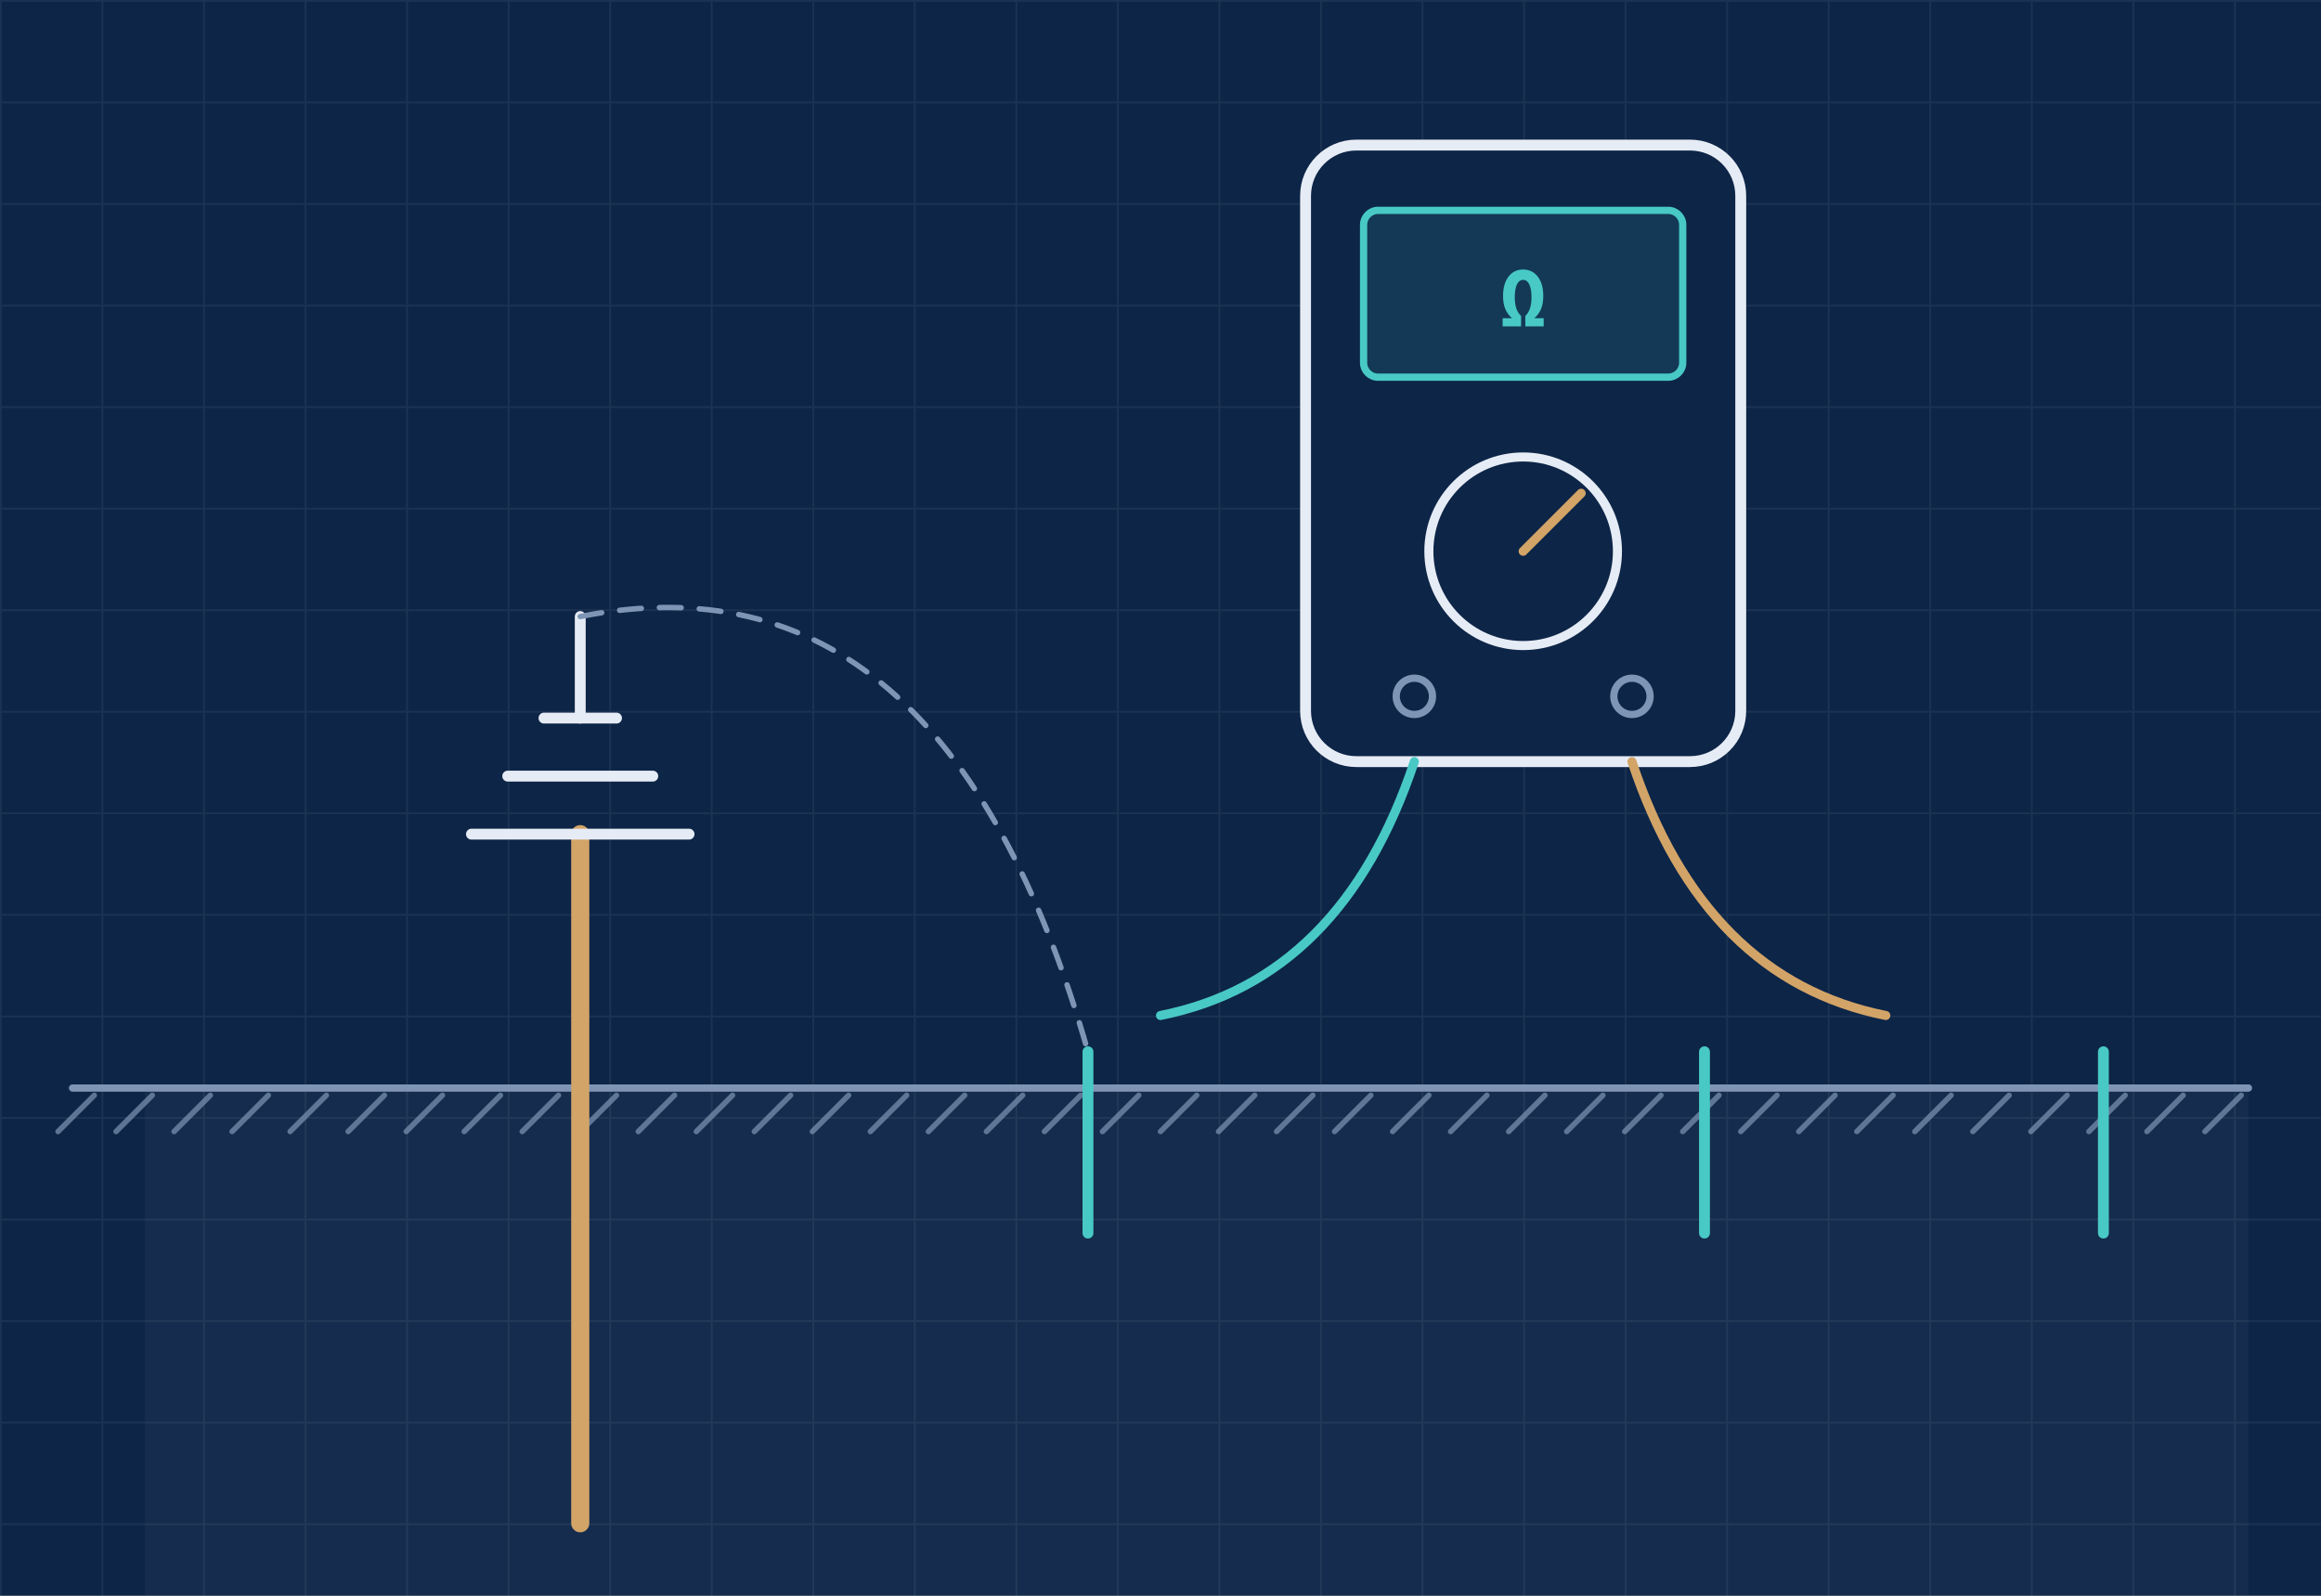
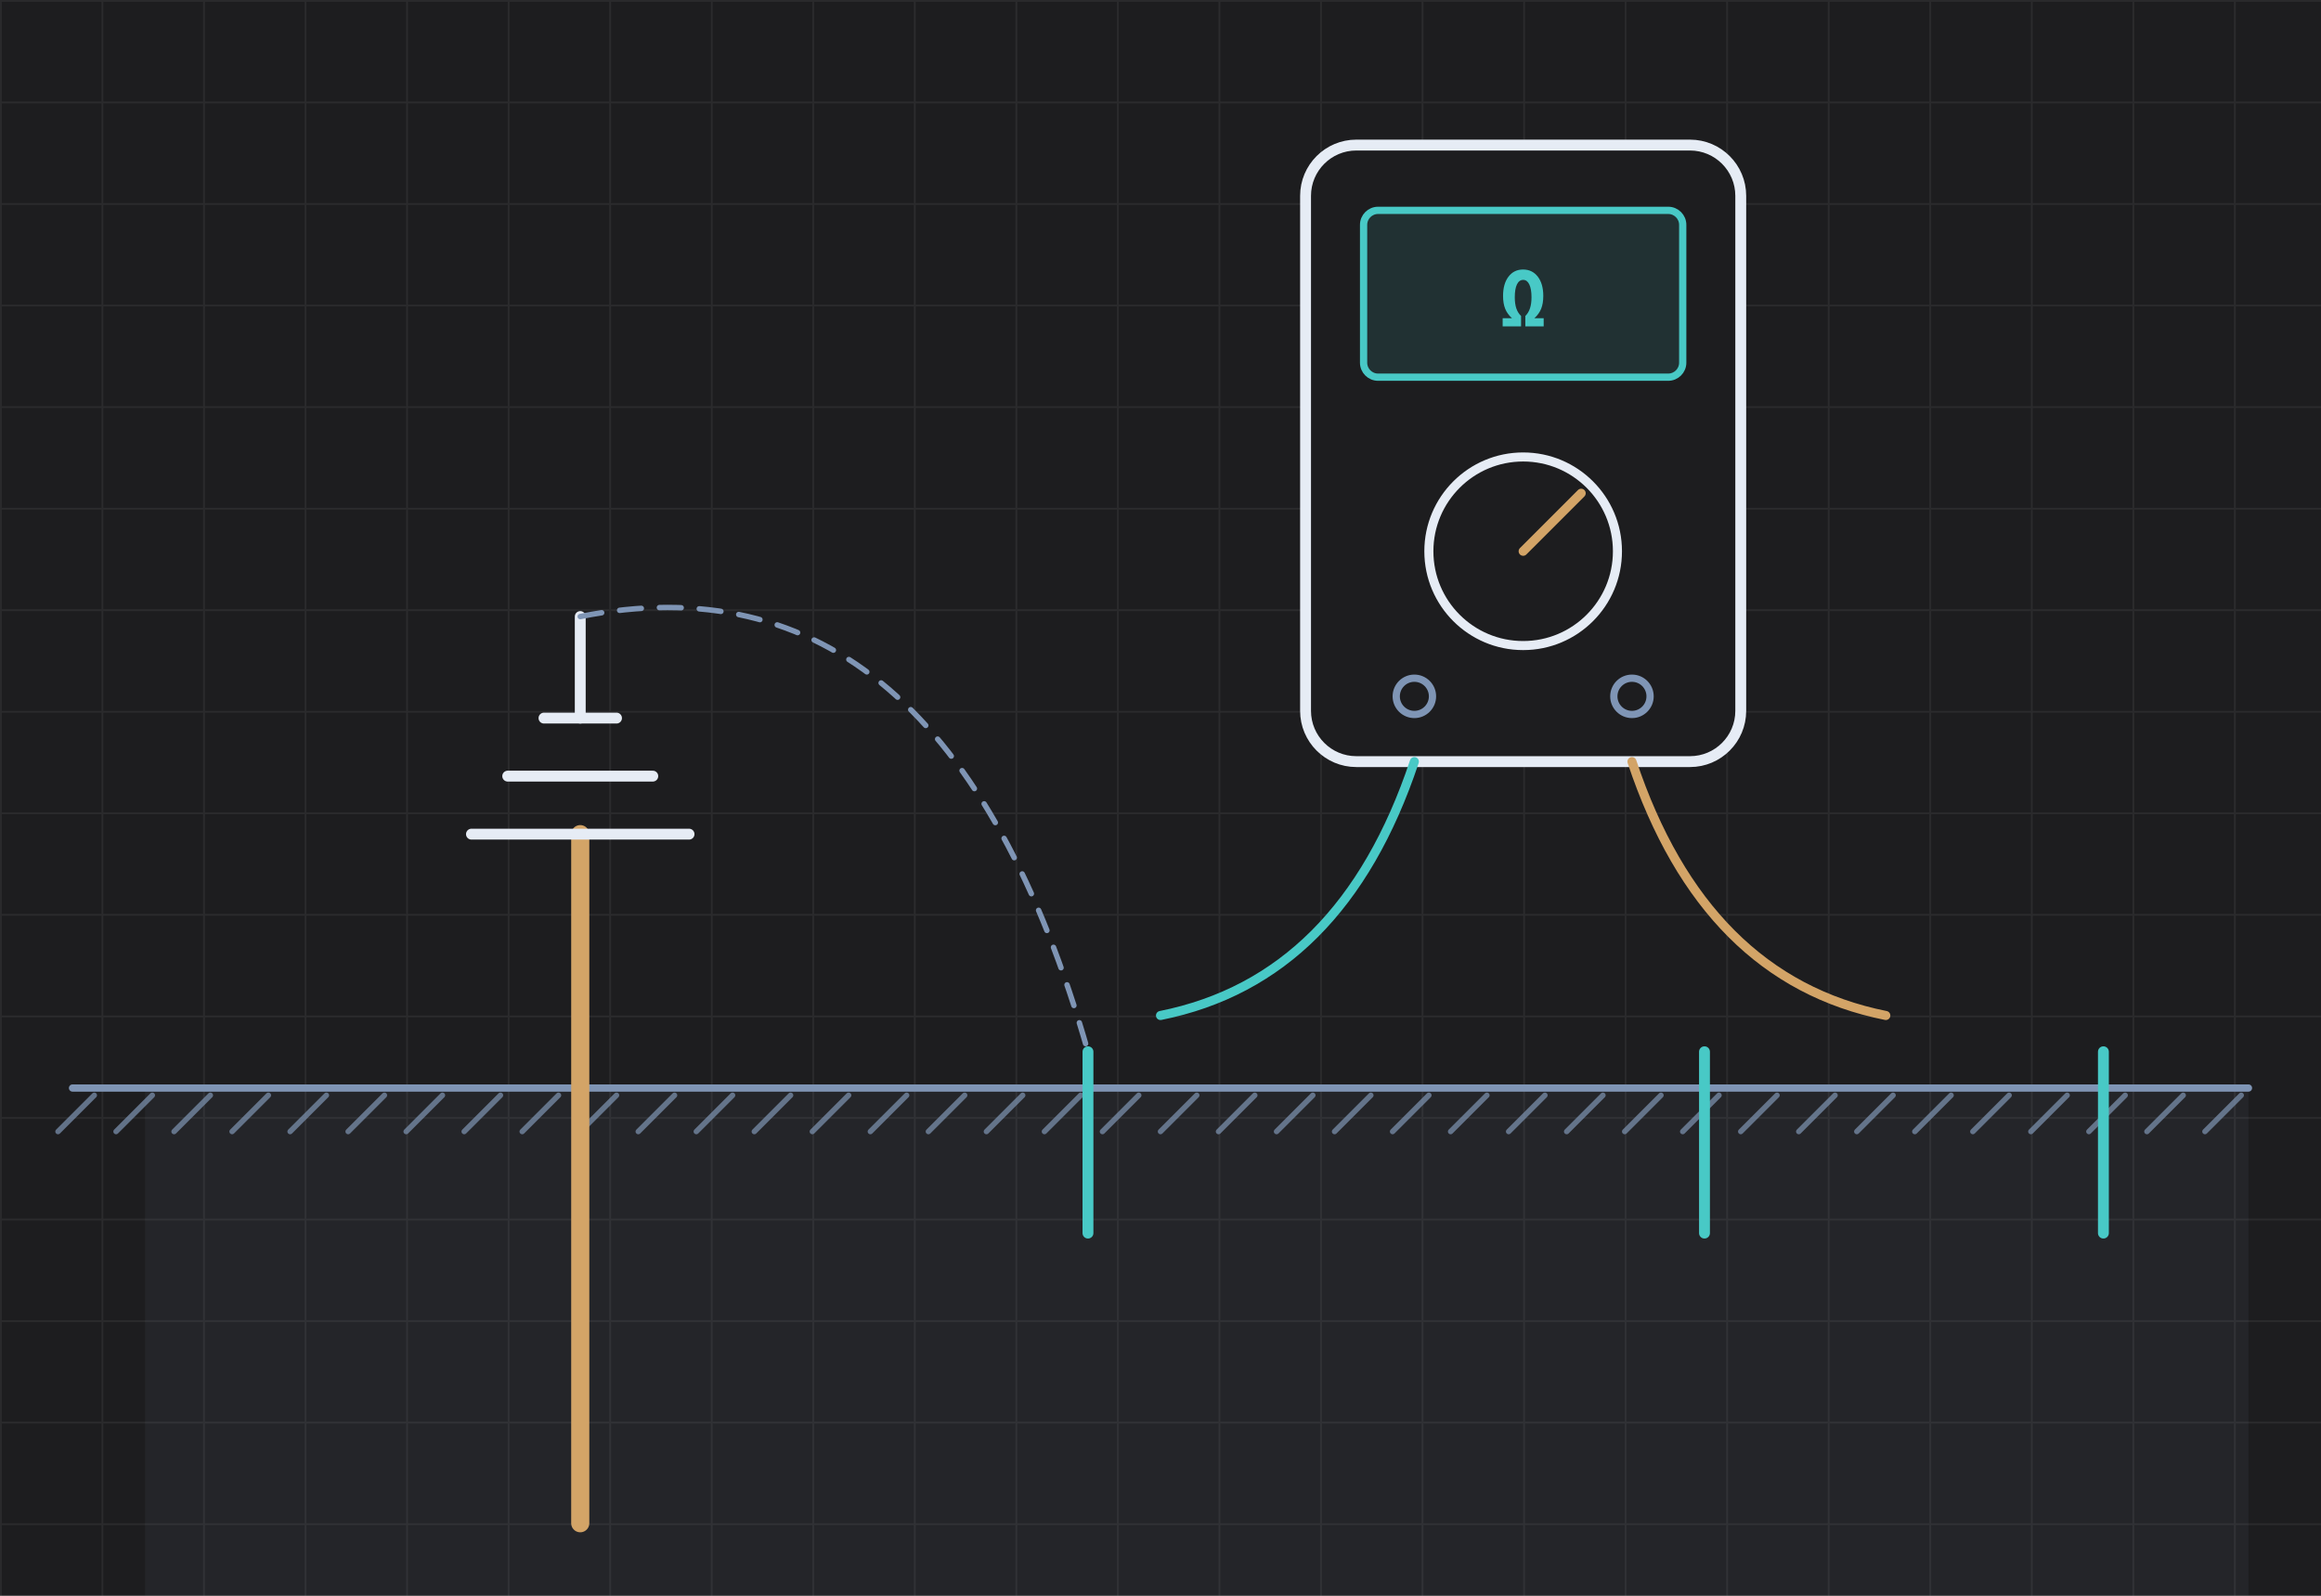
<svg xmlns="http://www.w3.org/2000/svg" viewBox="0 0 640 440" width="640" height="440" role="img" aria-label="Topraklama Ölçümü Kaç Yılda Bir Yapılır?: topraklama elektrodu ve ölçüm cihazı çizimi">
  <defs>
    <pattern id="g" width="28" height="28" patternUnits="userSpaceOnUse">
      <path d="M28 0H0V28" fill="none" stroke="#ffffff" stroke-opacity=".06" />
    </pattern>
  </defs>
-   <rect width="640" height="440" fill="#0d2547" />
+   <rect width="640" height="440" fill="#1d1d1f" />
  <rect width="640" height="440" fill="url(#g)" />
  <g transform="translate(0,0)">
    <line x1="20" y1="300" x2="620" y2="300" stroke="#7f95b5" stroke-width="2" opacity="1" stroke-linecap="round" />
    <line x1="26" y1="302" x2="16" y2="312" stroke="#7f95b5" stroke-width="1.5" opacity="0.7" stroke-linecap="round" />
    <line x1="42" y1="302" x2="32" y2="312" stroke="#7f95b5" stroke-width="1.5" opacity="0.7" stroke-linecap="round" />
    <line x1="58" y1="302" x2="48" y2="312" stroke="#7f95b5" stroke-width="1.5" opacity="0.7" stroke-linecap="round" />
    <line x1="74" y1="302" x2="64" y2="312" stroke="#7f95b5" stroke-width="1.5" opacity="0.7" stroke-linecap="round" />
    <line x1="90" y1="302" x2="80" y2="312" stroke="#7f95b5" stroke-width="1.5" opacity="0.7" stroke-linecap="round" />
    <line x1="106" y1="302" x2="96" y2="312" stroke="#7f95b5" stroke-width="1.5" opacity="0.7" stroke-linecap="round" />
    <line x1="122" y1="302" x2="112" y2="312" stroke="#7f95b5" stroke-width="1.5" opacity="0.7" stroke-linecap="round" />
    <line x1="138" y1="302" x2="128" y2="312" stroke="#7f95b5" stroke-width="1.5" opacity="0.7" stroke-linecap="round" />
    <line x1="154" y1="302" x2="144" y2="312" stroke="#7f95b5" stroke-width="1.5" opacity="0.7" stroke-linecap="round" />
    <line x1="170" y1="302" x2="160" y2="312" stroke="#7f95b5" stroke-width="1.5" opacity="0.7" stroke-linecap="round" />
    <line x1="186" y1="302" x2="176" y2="312" stroke="#7f95b5" stroke-width="1.5" opacity="0.7" stroke-linecap="round" />
    <line x1="202" y1="302" x2="192" y2="312" stroke="#7f95b5" stroke-width="1.5" opacity="0.7" stroke-linecap="round" />
    <line x1="218" y1="302" x2="208" y2="312" stroke="#7f95b5" stroke-width="1.5" opacity="0.7" stroke-linecap="round" />
    <line x1="234" y1="302" x2="224" y2="312" stroke="#7f95b5" stroke-width="1.5" opacity="0.7" stroke-linecap="round" />
    <line x1="250" y1="302" x2="240" y2="312" stroke="#7f95b5" stroke-width="1.5" opacity="0.7" stroke-linecap="round" />
    <line x1="266" y1="302" x2="256" y2="312" stroke="#7f95b5" stroke-width="1.5" opacity="0.7" stroke-linecap="round" />
    <line x1="282" y1="302" x2="272" y2="312" stroke="#7f95b5" stroke-width="1.5" opacity="0.7" stroke-linecap="round" />
    <line x1="298" y1="302" x2="288" y2="312" stroke="#7f95b5" stroke-width="1.5" opacity="0.7" stroke-linecap="round" />
    <line x1="314" y1="302" x2="304" y2="312" stroke="#7f95b5" stroke-width="1.5" opacity="0.7" stroke-linecap="round" />
    <line x1="330" y1="302" x2="320" y2="312" stroke="#7f95b5" stroke-width="1.5" opacity="0.7" stroke-linecap="round" />
    <line x1="346" y1="302" x2="336" y2="312" stroke="#7f95b5" stroke-width="1.5" opacity="0.7" stroke-linecap="round" />
    <line x1="362" y1="302" x2="352" y2="312" stroke="#7f95b5" stroke-width="1.5" opacity="0.7" stroke-linecap="round" />
    <line x1="378" y1="302" x2="368" y2="312" stroke="#7f95b5" stroke-width="1.5" opacity="0.7" stroke-linecap="round" />
    <line x1="394" y1="302" x2="384" y2="312" stroke="#7f95b5" stroke-width="1.5" opacity="0.7" stroke-linecap="round" />
    <line x1="410" y1="302" x2="400" y2="312" stroke="#7f95b5" stroke-width="1.5" opacity="0.7" stroke-linecap="round" />
    <line x1="426" y1="302" x2="416" y2="312" stroke="#7f95b5" stroke-width="1.5" opacity="0.7" stroke-linecap="round" />
    <line x1="442" y1="302" x2="432" y2="312" stroke="#7f95b5" stroke-width="1.5" opacity="0.7" stroke-linecap="round" />
    <line x1="458" y1="302" x2="448" y2="312" stroke="#7f95b5" stroke-width="1.5" opacity="0.7" stroke-linecap="round" />
    <line x1="474" y1="302" x2="464" y2="312" stroke="#7f95b5" stroke-width="1.5" opacity="0.7" stroke-linecap="round" />
    <line x1="490" y1="302" x2="480" y2="312" stroke="#7f95b5" stroke-width="1.5" opacity="0.7" stroke-linecap="round" />
    <line x1="506" y1="302" x2="496" y2="312" stroke="#7f95b5" stroke-width="1.5" opacity="0.7" stroke-linecap="round" />
    <line x1="522" y1="302" x2="512" y2="312" stroke="#7f95b5" stroke-width="1.5" opacity="0.7" stroke-linecap="round" />
    <line x1="538" y1="302" x2="528" y2="312" stroke="#7f95b5" stroke-width="1.5" opacity="0.7" stroke-linecap="round" />
    <line x1="554" y1="302" x2="544" y2="312" stroke="#7f95b5" stroke-width="1.5" opacity="0.7" stroke-linecap="round" />
    <line x1="570" y1="302" x2="560" y2="312" stroke="#7f95b5" stroke-width="1.5" opacity="0.7" stroke-linecap="round" />
    <line x1="586" y1="302" x2="576" y2="312" stroke="#7f95b5" stroke-width="1.5" opacity="0.7" stroke-linecap="round" />
    <line x1="602" y1="302" x2="592" y2="312" stroke="#7f95b5" stroke-width="1.5" opacity="0.7" stroke-linecap="round" />
    <line x1="618" y1="302" x2="608" y2="312" stroke="#7f95b5" stroke-width="1.5" opacity="0.7" stroke-linecap="round" />
    <rect x="40" y="300" width="580" height="140" rx="0" stroke="#ffffff00" stroke-width="0" fill="#7f95b512" opacity="1" />
    <line x1="160" y1="230" x2="160" y2="420" stroke="#d3a467" stroke-width="5" opacity="1" stroke-linecap="round" />
    <line x1="130" y1="230" x2="190" y2="230" stroke="#e6ecf5" stroke-width="3" opacity="1" stroke-linecap="round" />
    <line x1="140" y1="214" x2="180" y2="214" stroke="#e6ecf5" stroke-width="3" opacity="1" stroke-linecap="round" />
    <line x1="150" y1="198" x2="170" y2="198" stroke="#e6ecf5" stroke-width="3" opacity="1" stroke-linecap="round" />
    <line x1="160" y1="198" x2="160" y2="170" stroke="#e6ecf5" stroke-width="3" opacity="1" stroke-linecap="round" />
-     <rect x="360" y="40" width="120" height="170" rx="14" stroke="#e6ecf5" stroke-width="3" fill="#0d2547" opacity="1" />
+     <rect x="360" y="40" width="120" height="170" rx="14" stroke="#e6ecf5" stroke-width="3" fill="#1d1d1f" opacity="1" />
    <rect x="376" y="58" width="88" height="46" rx="4" stroke="#48c9c6" stroke-width="2" fill="#48c9c61f" opacity="1" />
    <text x="420" y="90" font-size="22" fill="#48c9c6" text-anchor="middle" font-weight="700" font-family="'DejaVu Sans Mono',Menlo,monospace" letter-spacing=".04em">Ω</text>
    <circle cx="420" cy="152" r="26" stroke="#e6ecf5" stroke-width="2.5" fill="none" opacity="1" />
    <line x1="420" y1="152" x2="436" y2="136" stroke="#d3a467" stroke-width="2.5" opacity="1" stroke-linecap="round" />
    <circle cx="390" cy="192" r="5" stroke="#7f95b5" stroke-width="2" fill="none" opacity="1" />
    <circle cx="450" cy="192" r="5" stroke="#7f95b5" stroke-width="2" fill="none" opacity="1" />
    <path d="M390 210 q-20 60 -70 70" stroke="#48c9c6" stroke-width="2.5" fill="none" opacity="1" stroke-linecap="round" stroke-linejoin="round" />
    <path d="M450 210 q20 60 70 70" stroke="#d3a467" stroke-width="2.5" fill="none" opacity="1" stroke-linecap="round" stroke-linejoin="round" />
    <line x1="300" y1="290" x2="300" y2="340" stroke="#48c9c6" stroke-width="3" opacity="1" stroke-linecap="round" />
    <line x1="470" y1="290" x2="470" y2="340" stroke="#48c9c6" stroke-width="3" opacity="1" stroke-linecap="round" />
    <line x1="580" y1="290" x2="580" y2="340" stroke="#48c9c6" stroke-width="3" opacity="1" stroke-linecap="round" />
    <path d="M160 170 Q260 150 300 290" stroke="#7f95b5" stroke-width="1.5" fill="none" opacity="1" stroke-linecap="round" stroke-linejoin="round" stroke-dasharray="6 5" />
  </g>
</svg>
